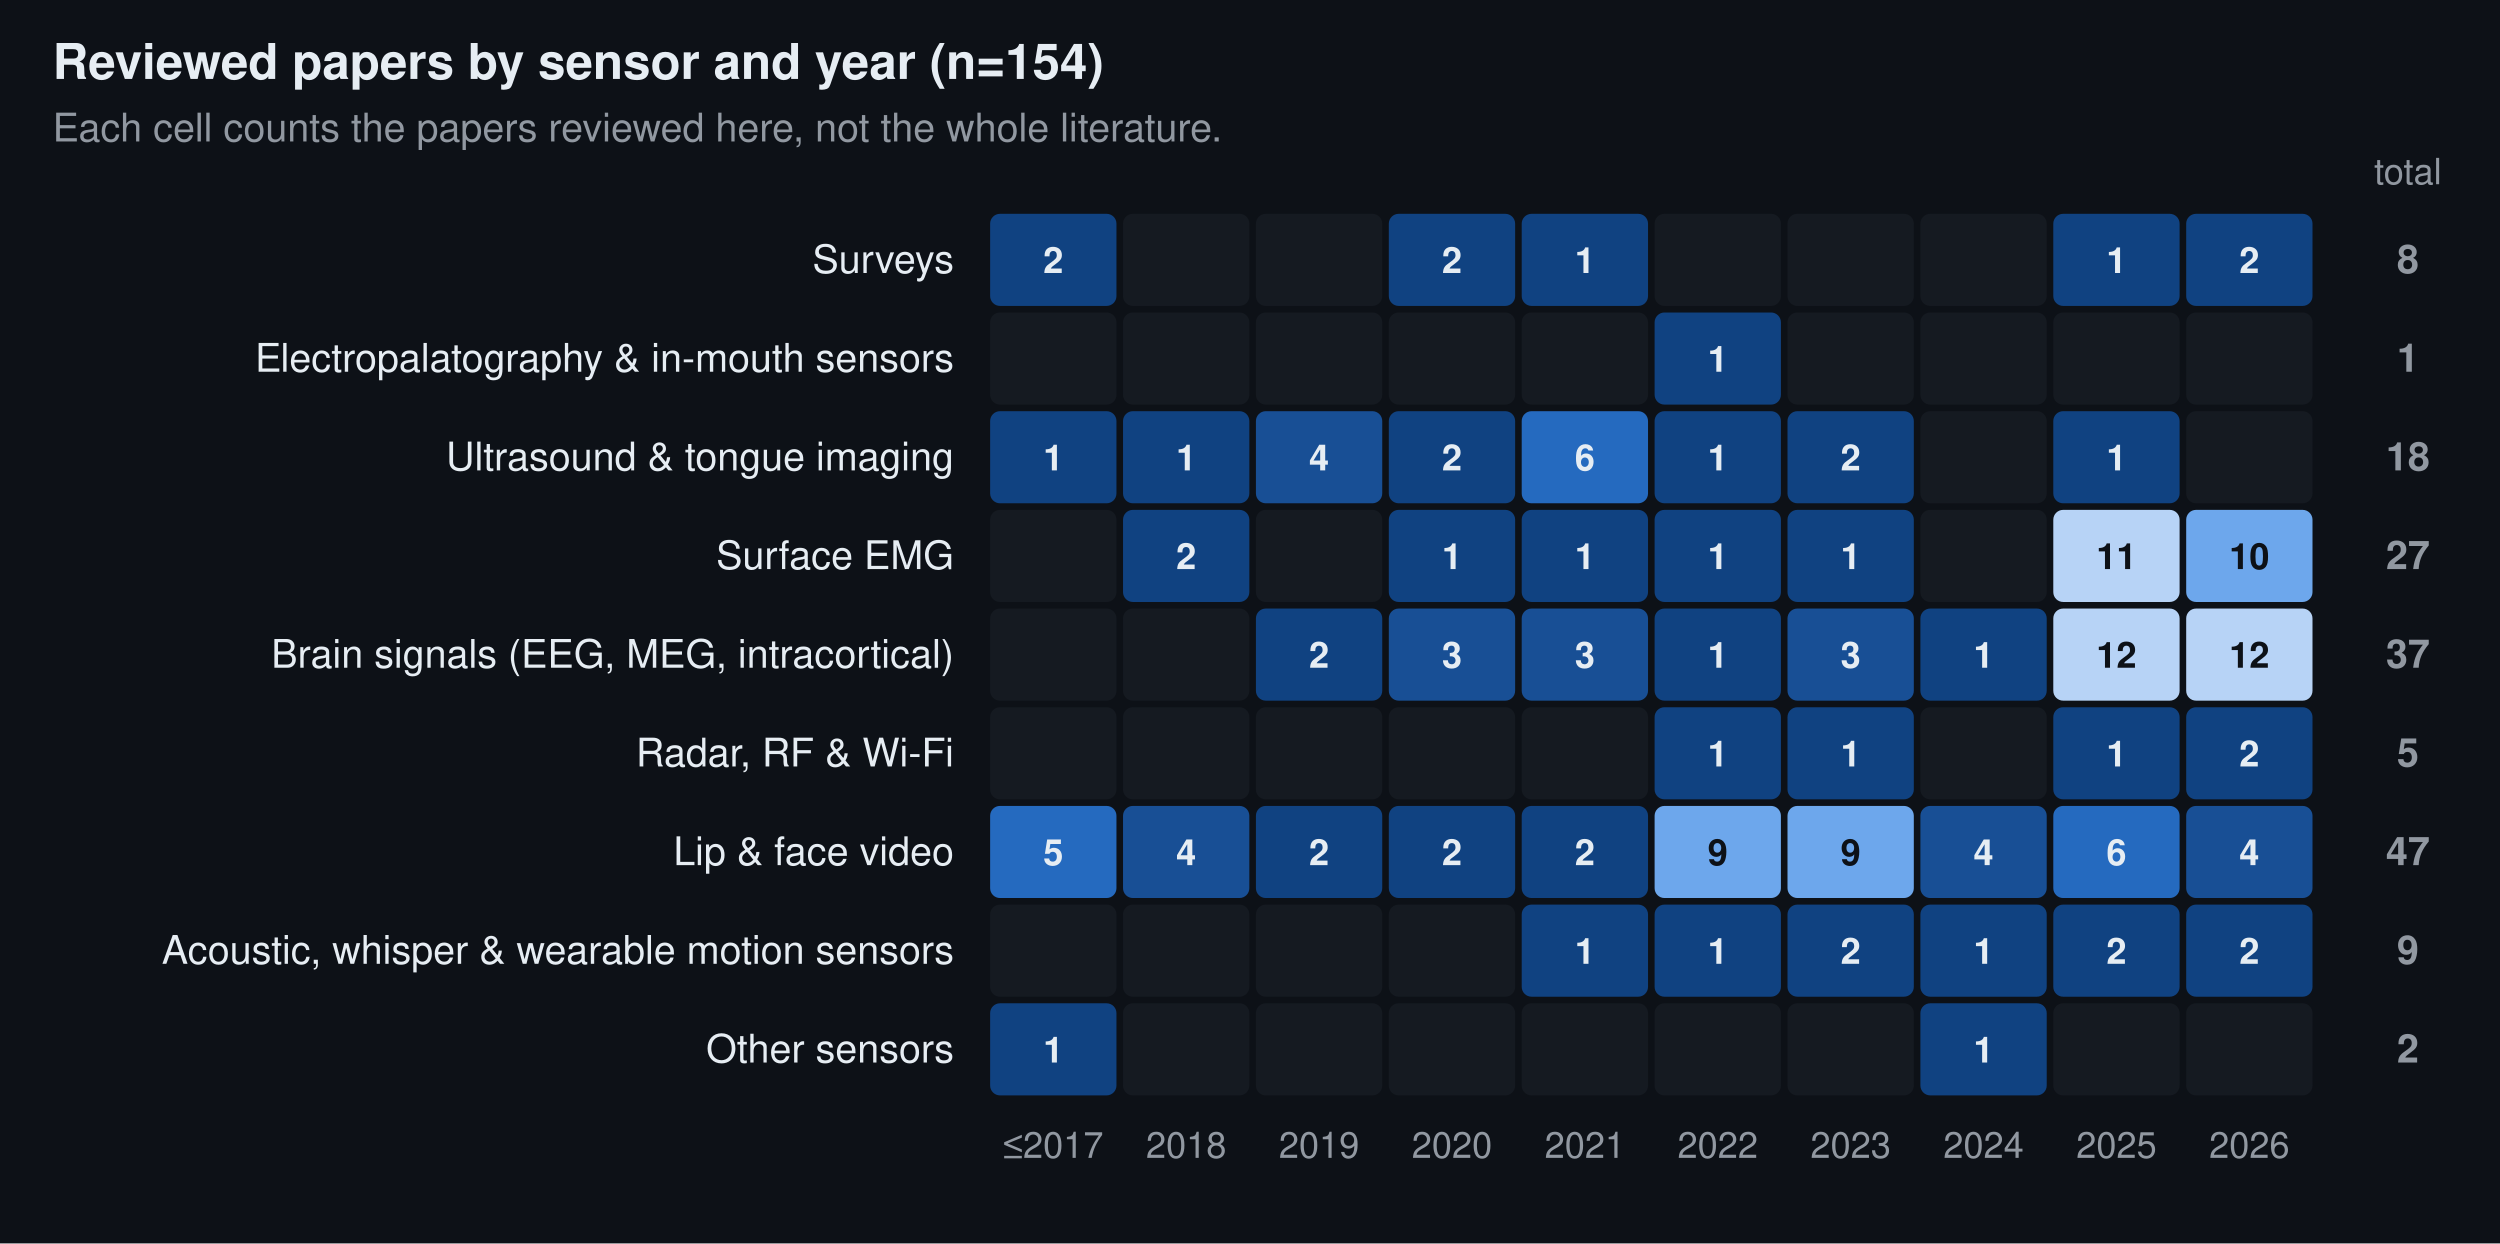
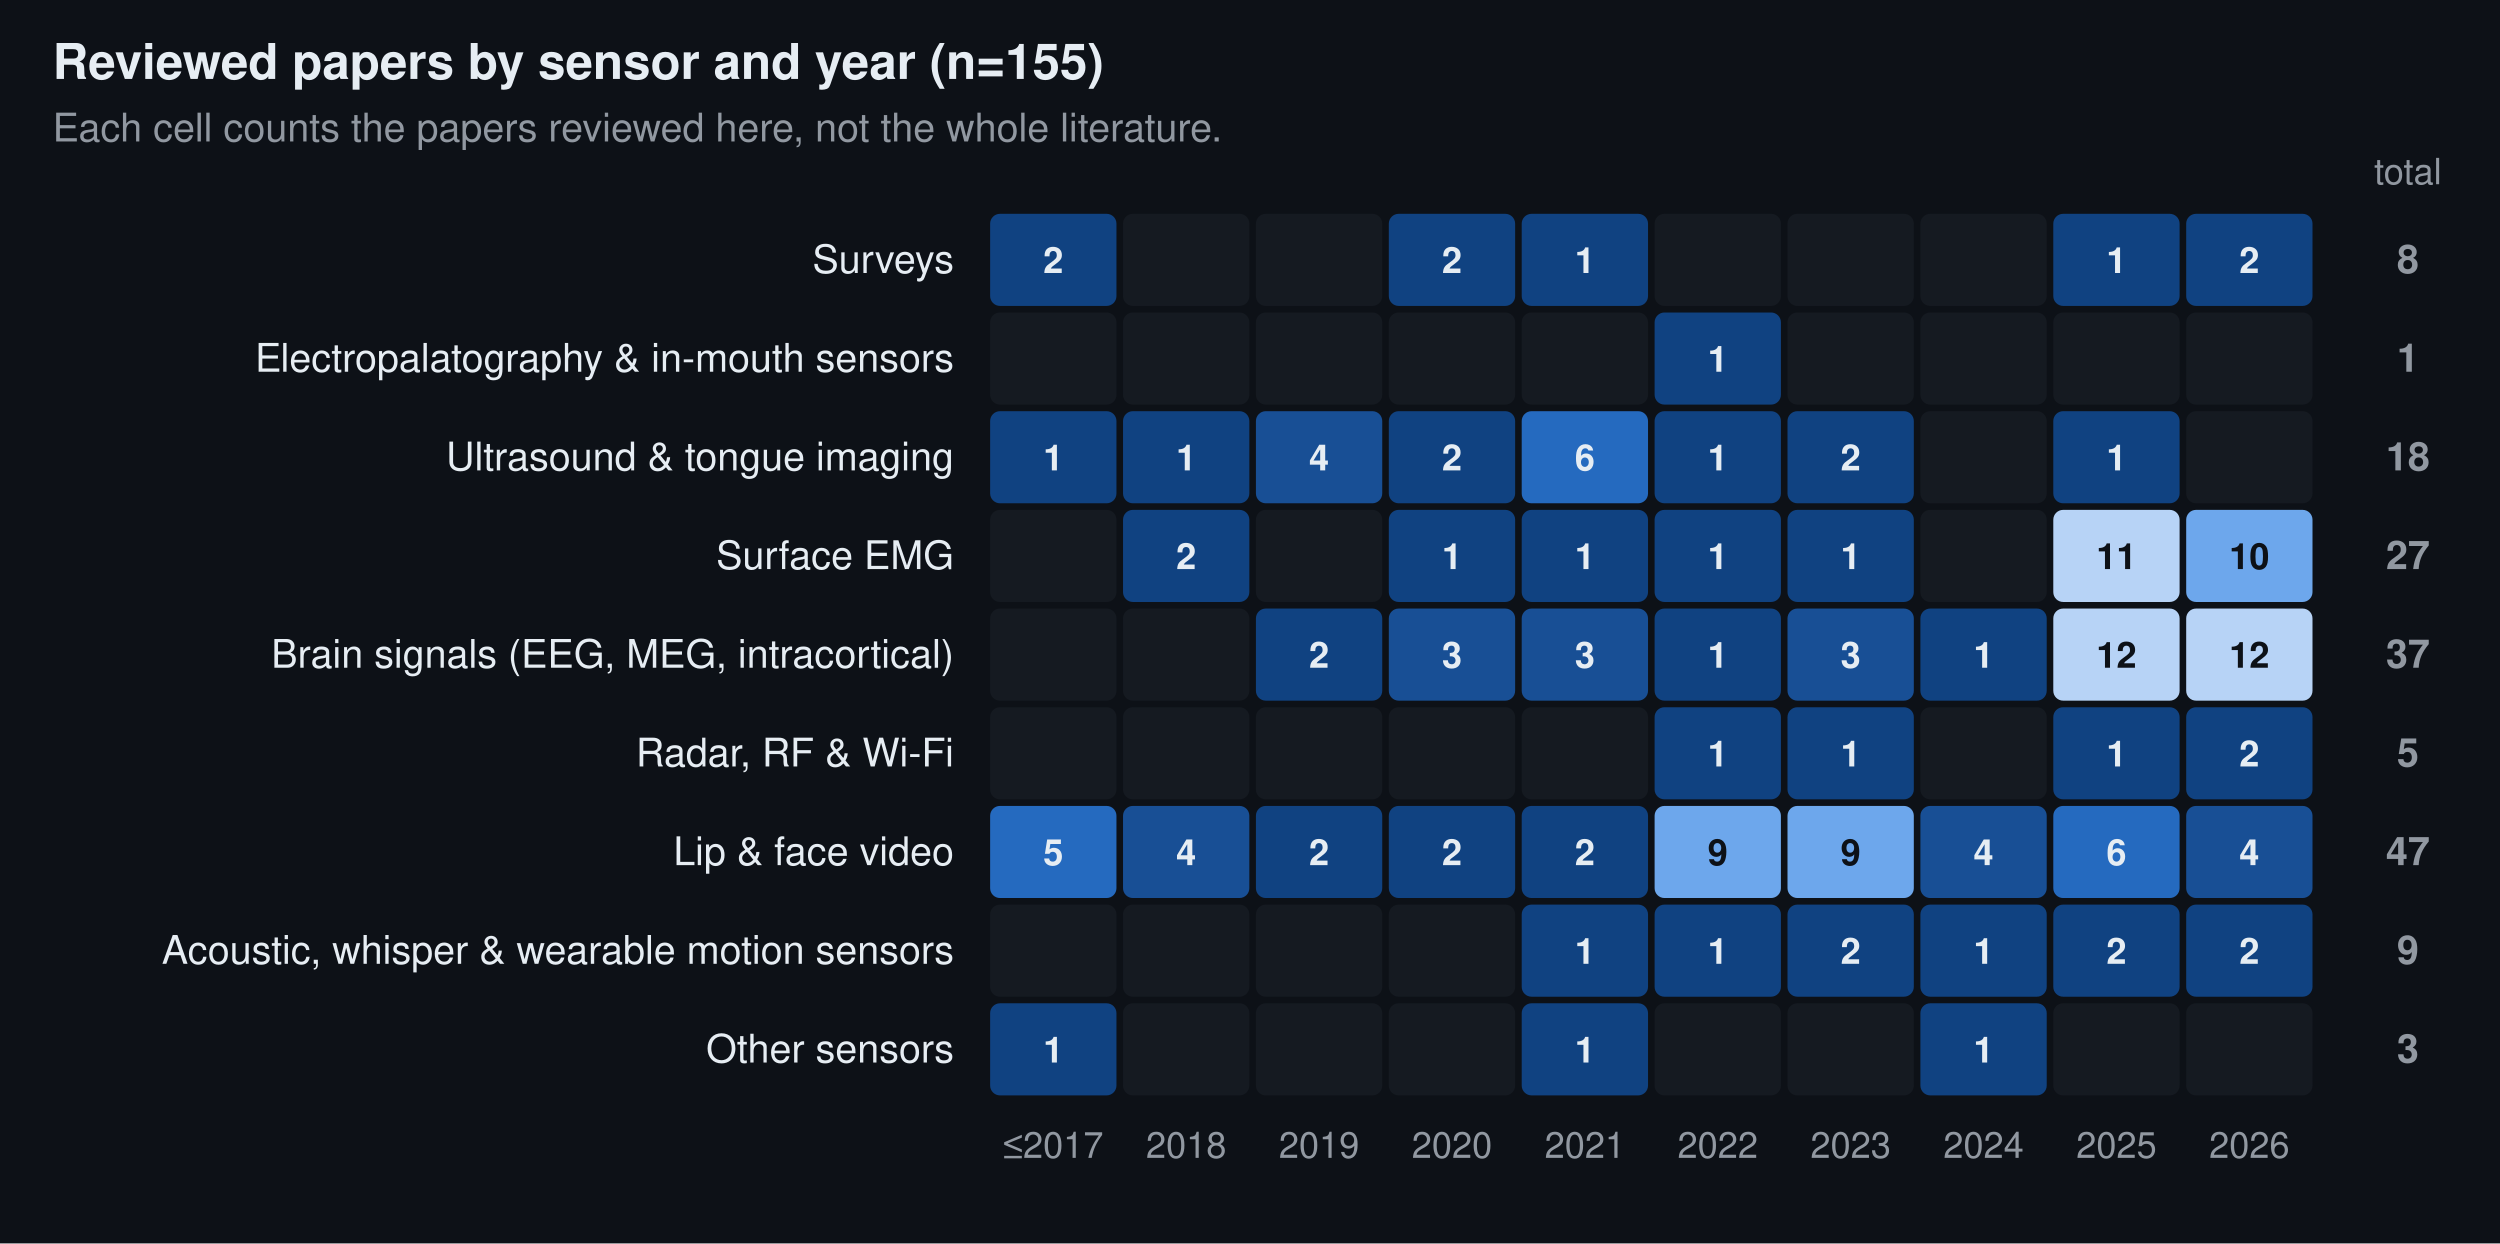
- <svg xmlns="http://www.w3.org/2000/svg" width="760" height="378" viewBox="0 0 760 378" font-family="-apple-system, BlinkMacSystemFont, 'Segoe UI', Helvetica, Arial, sans-serif" role="img" aria-label="Reviewed papers by sensor and year (n=154)">
+ <svg xmlns="http://www.w3.org/2000/svg" width="760" height="378" viewBox="0 0 760 378" font-family="-apple-system, BlinkMacSystemFont, 'Segoe UI', Helvetica, Arial, sans-serif" role="img" aria-label="Reviewed papers by sensor and year (n=155)">
  <rect width="760" height="378" fill="#0d1117" />
-   <text x="16.0" y="24.0" font-size="15" fill="#e6edf3" text-anchor="start" font-weight="600">Reviewed papers by sensor and year (n=154)</text>
+   <text x="16.0" y="24.0" font-size="15" fill="#e6edf3" text-anchor="start" font-weight="600">Reviewed papers by sensor and year (n=155)</text>
  <text x="16.0" y="43.0" font-size="12" fill="#9198a1" text-anchor="start">Each cell counts the papers reviewed here, not the whole literature.</text>
  <text x="320.2" y="352.0" font-size="11" fill="#9198a1" text-anchor="middle">≤2017</text>
  <text x="360.6" y="352.0" font-size="11" fill="#9198a1" text-anchor="middle">2018</text>
  <text x="401.0" y="352.0" font-size="11" fill="#9198a1" text-anchor="middle">2019</text>
  <text x="441.4" y="352.0" font-size="11" fill="#9198a1" text-anchor="middle">2020</text>
  <text x="481.8" y="352.0" font-size="11" fill="#9198a1" text-anchor="middle">2021</text>
  <text x="522.2" y="352.0" font-size="11" fill="#9198a1" text-anchor="middle">2022</text>
  <text x="562.6" y="352.0" font-size="11" fill="#9198a1" text-anchor="middle">2023</text>
  <text x="603.0" y="352.0" font-size="11" fill="#9198a1" text-anchor="middle">2024</text>
  <text x="643.4" y="352.0" font-size="11" fill="#9198a1" text-anchor="middle">2025</text>
  <text x="683.8" y="352.0" font-size="11" fill="#9198a1" text-anchor="middle">2026</text>
  <text x="732.0" y="56.0" font-size="11" fill="#9198a1" text-anchor="middle">total</text>
  <text x="290.0" y="83.0" font-size="12" fill="#e6edf3" text-anchor="end">Surveys</text>
  <rect x="301.0" y="65.0" width="38.4" height="28.0" rx="3" fill="#104281" />
  <text x="320.2" y="83.0" font-size="11" fill="#e6edf3" text-anchor="middle" font-weight="600">2</text>
  <rect x="341.4" y="65.0" width="38.4" height="28.0" rx="3" fill="#151a21" />
  <rect x="381.8" y="65.0" width="38.4" height="28.0" rx="3" fill="#151a21" />
  <rect x="422.2" y="65.0" width="38.4" height="28.0" rx="3" fill="#104281" />
  <text x="441.4" y="83.0" font-size="11" fill="#e6edf3" text-anchor="middle" font-weight="600">2</text>
  <rect x="462.6" y="65.0" width="38.4" height="28.0" rx="3" fill="#104281" />
  <text x="481.8" y="83.0" font-size="11" fill="#e6edf3" text-anchor="middle" font-weight="600">1</text>
  <rect x="503.0" y="65.0" width="38.4" height="28.0" rx="3" fill="#151a21" />
  <rect x="543.4" y="65.0" width="38.4" height="28.0" rx="3" fill="#151a21" />
  <rect x="583.8" y="65.0" width="38.4" height="28.0" rx="3" fill="#151a21" />
  <rect x="624.2" y="65.0" width="38.4" height="28.0" rx="3" fill="#104281" />
  <text x="643.4" y="83.0" font-size="11" fill="#e6edf3" text-anchor="middle" font-weight="600">1</text>
  <rect x="664.6" y="65.0" width="38.4" height="28.0" rx="3" fill="#104281" />
  <text x="683.8" y="83.0" font-size="11" fill="#e6edf3" text-anchor="middle" font-weight="600">2</text>
  <text x="732.0" y="83.0" font-size="12" fill="#9198a1" text-anchor="middle" font-weight="600">8</text>
  <text x="290.0" y="113.0" font-size="12" fill="#e6edf3" text-anchor="end">Electropalatography &amp; in-mouth sensors</text>
  <rect x="301.0" y="95.0" width="38.4" height="28.0" rx="3" fill="#151a21" />
  <rect x="341.4" y="95.0" width="38.4" height="28.0" rx="3" fill="#151a21" />
  <rect x="381.8" y="95.0" width="38.4" height="28.0" rx="3" fill="#151a21" />
  <rect x="422.2" y="95.0" width="38.4" height="28.0" rx="3" fill="#151a21" />
  <rect x="462.6" y="95.0" width="38.4" height="28.0" rx="3" fill="#151a21" />
  <rect x="503.0" y="95.0" width="38.4" height="28.0" rx="3" fill="#104281" />
  <text x="522.2" y="113.0" font-size="11" fill="#e6edf3" text-anchor="middle" font-weight="600">1</text>
  <rect x="543.4" y="95.0" width="38.4" height="28.0" rx="3" fill="#151a21" />
  <rect x="583.8" y="95.0" width="38.4" height="28.0" rx="3" fill="#151a21" />
  <rect x="624.2" y="95.0" width="38.4" height="28.0" rx="3" fill="#151a21" />
  <rect x="664.6" y="95.0" width="38.4" height="28.0" rx="3" fill="#151a21" />
  <text x="732.0" y="113.0" font-size="12" fill="#9198a1" text-anchor="middle" font-weight="600">1</text>
  <text x="290.0" y="143.0" font-size="12" fill="#e6edf3" text-anchor="end">Ultrasound &amp; tongue imaging</text>
  <rect x="301.0" y="125.0" width="38.4" height="28.0" rx="3" fill="#104281" />
  <text x="320.2" y="143.0" font-size="11" fill="#e6edf3" text-anchor="middle" font-weight="600">1</text>
  <rect x="341.4" y="125.0" width="38.4" height="28.0" rx="3" fill="#104281" />
  <text x="360.6" y="143.0" font-size="11" fill="#e6edf3" text-anchor="middle" font-weight="600">1</text>
  <rect x="381.8" y="125.0" width="38.4" height="28.0" rx="3" fill="#184f95" />
  <text x="401.0" y="143.0" font-size="11" fill="#e6edf3" text-anchor="middle" font-weight="600">4</text>
  <rect x="422.2" y="125.0" width="38.4" height="28.0" rx="3" fill="#104281" />
  <text x="441.4" y="143.0" font-size="11" fill="#e6edf3" text-anchor="middle" font-weight="600">2</text>
  <rect x="462.6" y="125.0" width="38.4" height="28.0" rx="3" fill="#256abf" />
  <text x="481.8" y="143.0" font-size="11" fill="#e6edf3" text-anchor="middle" font-weight="600">6</text>
  <rect x="503.0" y="125.0" width="38.4" height="28.0" rx="3" fill="#104281" />
  <text x="522.2" y="143.0" font-size="11" fill="#e6edf3" text-anchor="middle" font-weight="600">1</text>
  <rect x="543.4" y="125.0" width="38.4" height="28.0" rx="3" fill="#104281" />
  <text x="562.6" y="143.0" font-size="11" fill="#e6edf3" text-anchor="middle" font-weight="600">2</text>
  <rect x="583.8" y="125.0" width="38.4" height="28.0" rx="3" fill="#151a21" />
  <rect x="624.2" y="125.0" width="38.4" height="28.0" rx="3" fill="#104281" />
  <text x="643.4" y="143.0" font-size="11" fill="#e6edf3" text-anchor="middle" font-weight="600">1</text>
  <rect x="664.6" y="125.0" width="38.4" height="28.0" rx="3" fill="#151a21" />
  <text x="732.0" y="143.0" font-size="12" fill="#9198a1" text-anchor="middle" font-weight="600">18</text>
  <text x="290.0" y="173.0" font-size="12" fill="#e6edf3" text-anchor="end">Surface EMG</text>
  <rect x="301.0" y="155.0" width="38.4" height="28.0" rx="3" fill="#151a21" />
  <rect x="341.4" y="155.0" width="38.4" height="28.0" rx="3" fill="#104281" />
  <text x="360.6" y="173.0" font-size="11" fill="#e6edf3" text-anchor="middle" font-weight="600">2</text>
  <rect x="381.8" y="155.0" width="38.4" height="28.0" rx="3" fill="#151a21" />
  <rect x="422.2" y="155.0" width="38.4" height="28.0" rx="3" fill="#104281" />
  <text x="441.4" y="173.0" font-size="11" fill="#e6edf3" text-anchor="middle" font-weight="600">1</text>
  <rect x="462.6" y="155.0" width="38.4" height="28.0" rx="3" fill="#104281" />
  <text x="481.8" y="173.0" font-size="11" fill="#e6edf3" text-anchor="middle" font-weight="600">1</text>
  <rect x="503.0" y="155.0" width="38.4" height="28.0" rx="3" fill="#104281" />
  <text x="522.2" y="173.0" font-size="11" fill="#e6edf3" text-anchor="middle" font-weight="600">1</text>
  <rect x="543.4" y="155.0" width="38.4" height="28.0" rx="3" fill="#104281" />
  <text x="562.6" y="173.0" font-size="11" fill="#e6edf3" text-anchor="middle" font-weight="600">1</text>
  <rect x="583.8" y="155.0" width="38.4" height="28.0" rx="3" fill="#151a21" />
  <rect x="624.2" y="155.0" width="38.4" height="28.0" rx="3" fill="#b7d3f6" />
  <text x="643.4" y="173.0" font-size="11" fill="#0d1117" text-anchor="middle" font-weight="600">11</text>
  <rect x="664.6" y="155.0" width="38.4" height="28.0" rx="3" fill="#6da7ec" />
  <text x="683.8" y="173.0" font-size="11" fill="#0d1117" text-anchor="middle" font-weight="600">10</text>
  <text x="732.0" y="173.0" font-size="12" fill="#9198a1" text-anchor="middle" font-weight="600">27</text>
  <text x="290.0" y="203.0" font-size="12" fill="#e6edf3" text-anchor="end">Brain signals (EEG, MEG, intracortical)</text>
  <rect x="301.0" y="185.0" width="38.4" height="28.0" rx="3" fill="#151a21" />
  <rect x="341.4" y="185.0" width="38.4" height="28.0" rx="3" fill="#151a21" />
  <rect x="381.8" y="185.0" width="38.4" height="28.0" rx="3" fill="#104281" />
  <text x="401.0" y="203.0" font-size="11" fill="#e6edf3" text-anchor="middle" font-weight="600">2</text>
  <rect x="422.2" y="185.0" width="38.4" height="28.0" rx="3" fill="#184f95" />
  <text x="441.4" y="203.0" font-size="11" fill="#e6edf3" text-anchor="middle" font-weight="600">3</text>
  <rect x="462.6" y="185.0" width="38.4" height="28.0" rx="3" fill="#184f95" />
  <text x="481.8" y="203.0" font-size="11" fill="#e6edf3" text-anchor="middle" font-weight="600">3</text>
  <rect x="503.0" y="185.0" width="38.4" height="28.0" rx="3" fill="#104281" />
  <text x="522.2" y="203.0" font-size="11" fill="#e6edf3" text-anchor="middle" font-weight="600">1</text>
  <rect x="543.4" y="185.0" width="38.4" height="28.0" rx="3" fill="#184f95" />
  <text x="562.6" y="203.0" font-size="11" fill="#e6edf3" text-anchor="middle" font-weight="600">3</text>
  <rect x="583.8" y="185.0" width="38.4" height="28.0" rx="3" fill="#104281" />
  <text x="603.0" y="203.0" font-size="11" fill="#e6edf3" text-anchor="middle" font-weight="600">1</text>
  <rect x="624.2" y="185.0" width="38.4" height="28.0" rx="3" fill="#b7d3f6" />
  <text x="643.4" y="203.0" font-size="11" fill="#0d1117" text-anchor="middle" font-weight="600">12</text>
  <rect x="664.6" y="185.0" width="38.4" height="28.0" rx="3" fill="#b7d3f6" />
  <text x="683.8" y="203.0" font-size="11" fill="#0d1117" text-anchor="middle" font-weight="600">12</text>
  <text x="732.0" y="203.0" font-size="12" fill="#9198a1" text-anchor="middle" font-weight="600">37</text>
  <text x="290.0" y="233.0" font-size="12" fill="#e6edf3" text-anchor="end">Radar, RF &amp; Wi-Fi</text>
  <rect x="301.0" y="215.0" width="38.4" height="28.0" rx="3" fill="#151a21" />
  <rect x="341.4" y="215.0" width="38.4" height="28.0" rx="3" fill="#151a21" />
  <rect x="381.8" y="215.0" width="38.4" height="28.0" rx="3" fill="#151a21" />
  <rect x="422.2" y="215.0" width="38.4" height="28.0" rx="3" fill="#151a21" />
  <rect x="462.6" y="215.0" width="38.4" height="28.0" rx="3" fill="#151a21" />
  <rect x="503.0" y="215.0" width="38.4" height="28.0" rx="3" fill="#104281" />
  <text x="522.2" y="233.0" font-size="11" fill="#e6edf3" text-anchor="middle" font-weight="600">1</text>
  <rect x="543.4" y="215.0" width="38.4" height="28.0" rx="3" fill="#104281" />
  <text x="562.6" y="233.0" font-size="11" fill="#e6edf3" text-anchor="middle" font-weight="600">1</text>
  <rect x="583.8" y="215.0" width="38.4" height="28.0" rx="3" fill="#151a21" />
  <rect x="624.2" y="215.0" width="38.4" height="28.0" rx="3" fill="#104281" />
  <text x="643.4" y="233.0" font-size="11" fill="#e6edf3" text-anchor="middle" font-weight="600">1</text>
  <rect x="664.6" y="215.0" width="38.4" height="28.0" rx="3" fill="#104281" />
  <text x="683.8" y="233.0" font-size="11" fill="#e6edf3" text-anchor="middle" font-weight="600">2</text>
  <text x="732.0" y="233.0" font-size="12" fill="#9198a1" text-anchor="middle" font-weight="600">5</text>
  <text x="290.0" y="263.0" font-size="12" fill="#e6edf3" text-anchor="end">Lip &amp; face video</text>
  <rect x="301.0" y="245.0" width="38.4" height="28.0" rx="3" fill="#256abf" />
  <text x="320.2" y="263.0" font-size="11" fill="#e6edf3" text-anchor="middle" font-weight="600">5</text>
  <rect x="341.4" y="245.0" width="38.4" height="28.0" rx="3" fill="#184f95" />
  <text x="360.6" y="263.0" font-size="11" fill="#e6edf3" text-anchor="middle" font-weight="600">4</text>
  <rect x="381.8" y="245.0" width="38.4" height="28.0" rx="3" fill="#104281" />
  <text x="401.0" y="263.0" font-size="11" fill="#e6edf3" text-anchor="middle" font-weight="600">2</text>
  <rect x="422.2" y="245.0" width="38.4" height="28.0" rx="3" fill="#104281" />
  <text x="441.4" y="263.0" font-size="11" fill="#e6edf3" text-anchor="middle" font-weight="600">2</text>
  <rect x="462.6" y="245.0" width="38.4" height="28.0" rx="3" fill="#104281" />
  <text x="481.8" y="263.0" font-size="11" fill="#e6edf3" text-anchor="middle" font-weight="600">2</text>
  <rect x="503.0" y="245.0" width="38.4" height="28.0" rx="3" fill="#6da7ec" />
  <text x="522.2" y="263.0" font-size="11" fill="#0d1117" text-anchor="middle" font-weight="600">9</text>
  <rect x="543.4" y="245.0" width="38.4" height="28.0" rx="3" fill="#6da7ec" />
  <text x="562.6" y="263.0" font-size="11" fill="#0d1117" text-anchor="middle" font-weight="600">9</text>
  <rect x="583.8" y="245.0" width="38.4" height="28.0" rx="3" fill="#184f95" />
  <text x="603.0" y="263.0" font-size="11" fill="#e6edf3" text-anchor="middle" font-weight="600">4</text>
  <rect x="624.2" y="245.0" width="38.4" height="28.0" rx="3" fill="#256abf" />
  <text x="643.4" y="263.0" font-size="11" fill="#e6edf3" text-anchor="middle" font-weight="600">6</text>
  <rect x="664.6" y="245.0" width="38.4" height="28.0" rx="3" fill="#184f95" />
  <text x="683.8" y="263.0" font-size="11" fill="#e6edf3" text-anchor="middle" font-weight="600">4</text>
  <text x="732.0" y="263.0" font-size="12" fill="#9198a1" text-anchor="middle" font-weight="600">47</text>
  <text x="290.0" y="293.0" font-size="12" fill="#e6edf3" text-anchor="end">Acoustic, whisper &amp; wearable motion sensors</text>
  <rect x="301.0" y="275.0" width="38.4" height="28.0" rx="3" fill="#151a21" />
  <rect x="341.4" y="275.0" width="38.4" height="28.0" rx="3" fill="#151a21" />
  <rect x="381.8" y="275.0" width="38.4" height="28.0" rx="3" fill="#151a21" />
  <rect x="422.2" y="275.0" width="38.4" height="28.0" rx="3" fill="#151a21" />
  <rect x="462.6" y="275.0" width="38.4" height="28.0" rx="3" fill="#104281" />
  <text x="481.8" y="293.0" font-size="11" fill="#e6edf3" text-anchor="middle" font-weight="600">1</text>
  <rect x="503.0" y="275.0" width="38.4" height="28.0" rx="3" fill="#104281" />
  <text x="522.2" y="293.0" font-size="11" fill="#e6edf3" text-anchor="middle" font-weight="600">1</text>
  <rect x="543.4" y="275.0" width="38.4" height="28.0" rx="3" fill="#104281" />
  <text x="562.6" y="293.0" font-size="11" fill="#e6edf3" text-anchor="middle" font-weight="600">2</text>
  <rect x="583.8" y="275.0" width="38.4" height="28.0" rx="3" fill="#104281" />
  <text x="603.0" y="293.0" font-size="11" fill="#e6edf3" text-anchor="middle" font-weight="600">1</text>
  <rect x="624.2" y="275.0" width="38.4" height="28.0" rx="3" fill="#104281" />
  <text x="643.4" y="293.0" font-size="11" fill="#e6edf3" text-anchor="middle" font-weight="600">2</text>
  <rect x="664.6" y="275.0" width="38.4" height="28.0" rx="3" fill="#104281" />
  <text x="683.8" y="293.0" font-size="11" fill="#e6edf3" text-anchor="middle" font-weight="600">2</text>
  <text x="732.0" y="293.0" font-size="12" fill="#9198a1" text-anchor="middle" font-weight="600">9</text>
  <text x="290.0" y="323.0" font-size="12" fill="#e6edf3" text-anchor="end">Other sensors</text>
  <rect x="301.0" y="305.0" width="38.4" height="28.0" rx="3" fill="#104281" />
  <text x="320.2" y="323.0" font-size="11" fill="#e6edf3" text-anchor="middle" font-weight="600">1</text>
  <rect x="341.4" y="305.0" width="38.4" height="28.0" rx="3" fill="#151a21" />
  <rect x="381.8" y="305.0" width="38.4" height="28.0" rx="3" fill="#151a21" />
  <rect x="422.2" y="305.0" width="38.4" height="28.0" rx="3" fill="#151a21" />
-   <rect x="462.6" y="305.0" width="38.4" height="28.0" rx="3" fill="#151a21" />
+   <rect x="462.6" y="305.0" width="38.4" height="28.0" rx="3" fill="#104281" />
+   <text x="481.8" y="323.0" font-size="11" fill="#e6edf3" text-anchor="middle" font-weight="600">1</text>
  <rect x="503.0" y="305.0" width="38.4" height="28.0" rx="3" fill="#151a21" />
  <rect x="543.4" y="305.0" width="38.4" height="28.0" rx="3" fill="#151a21" />
  <rect x="583.8" y="305.0" width="38.4" height="28.0" rx="3" fill="#104281" />
  <text x="603.0" y="323.0" font-size="11" fill="#e6edf3" text-anchor="middle" font-weight="600">1</text>
  <rect x="624.2" y="305.0" width="38.4" height="28.0" rx="3" fill="#151a21" />
  <rect x="664.6" y="305.0" width="38.4" height="28.0" rx="3" fill="#151a21" />
-   <text x="732.0" y="323.0" font-size="12" fill="#9198a1" text-anchor="middle" font-weight="600">2</text>
+   <text x="732.0" y="323.0" font-size="12" fill="#9198a1" text-anchor="middle" font-weight="600">3</text>
</svg>
